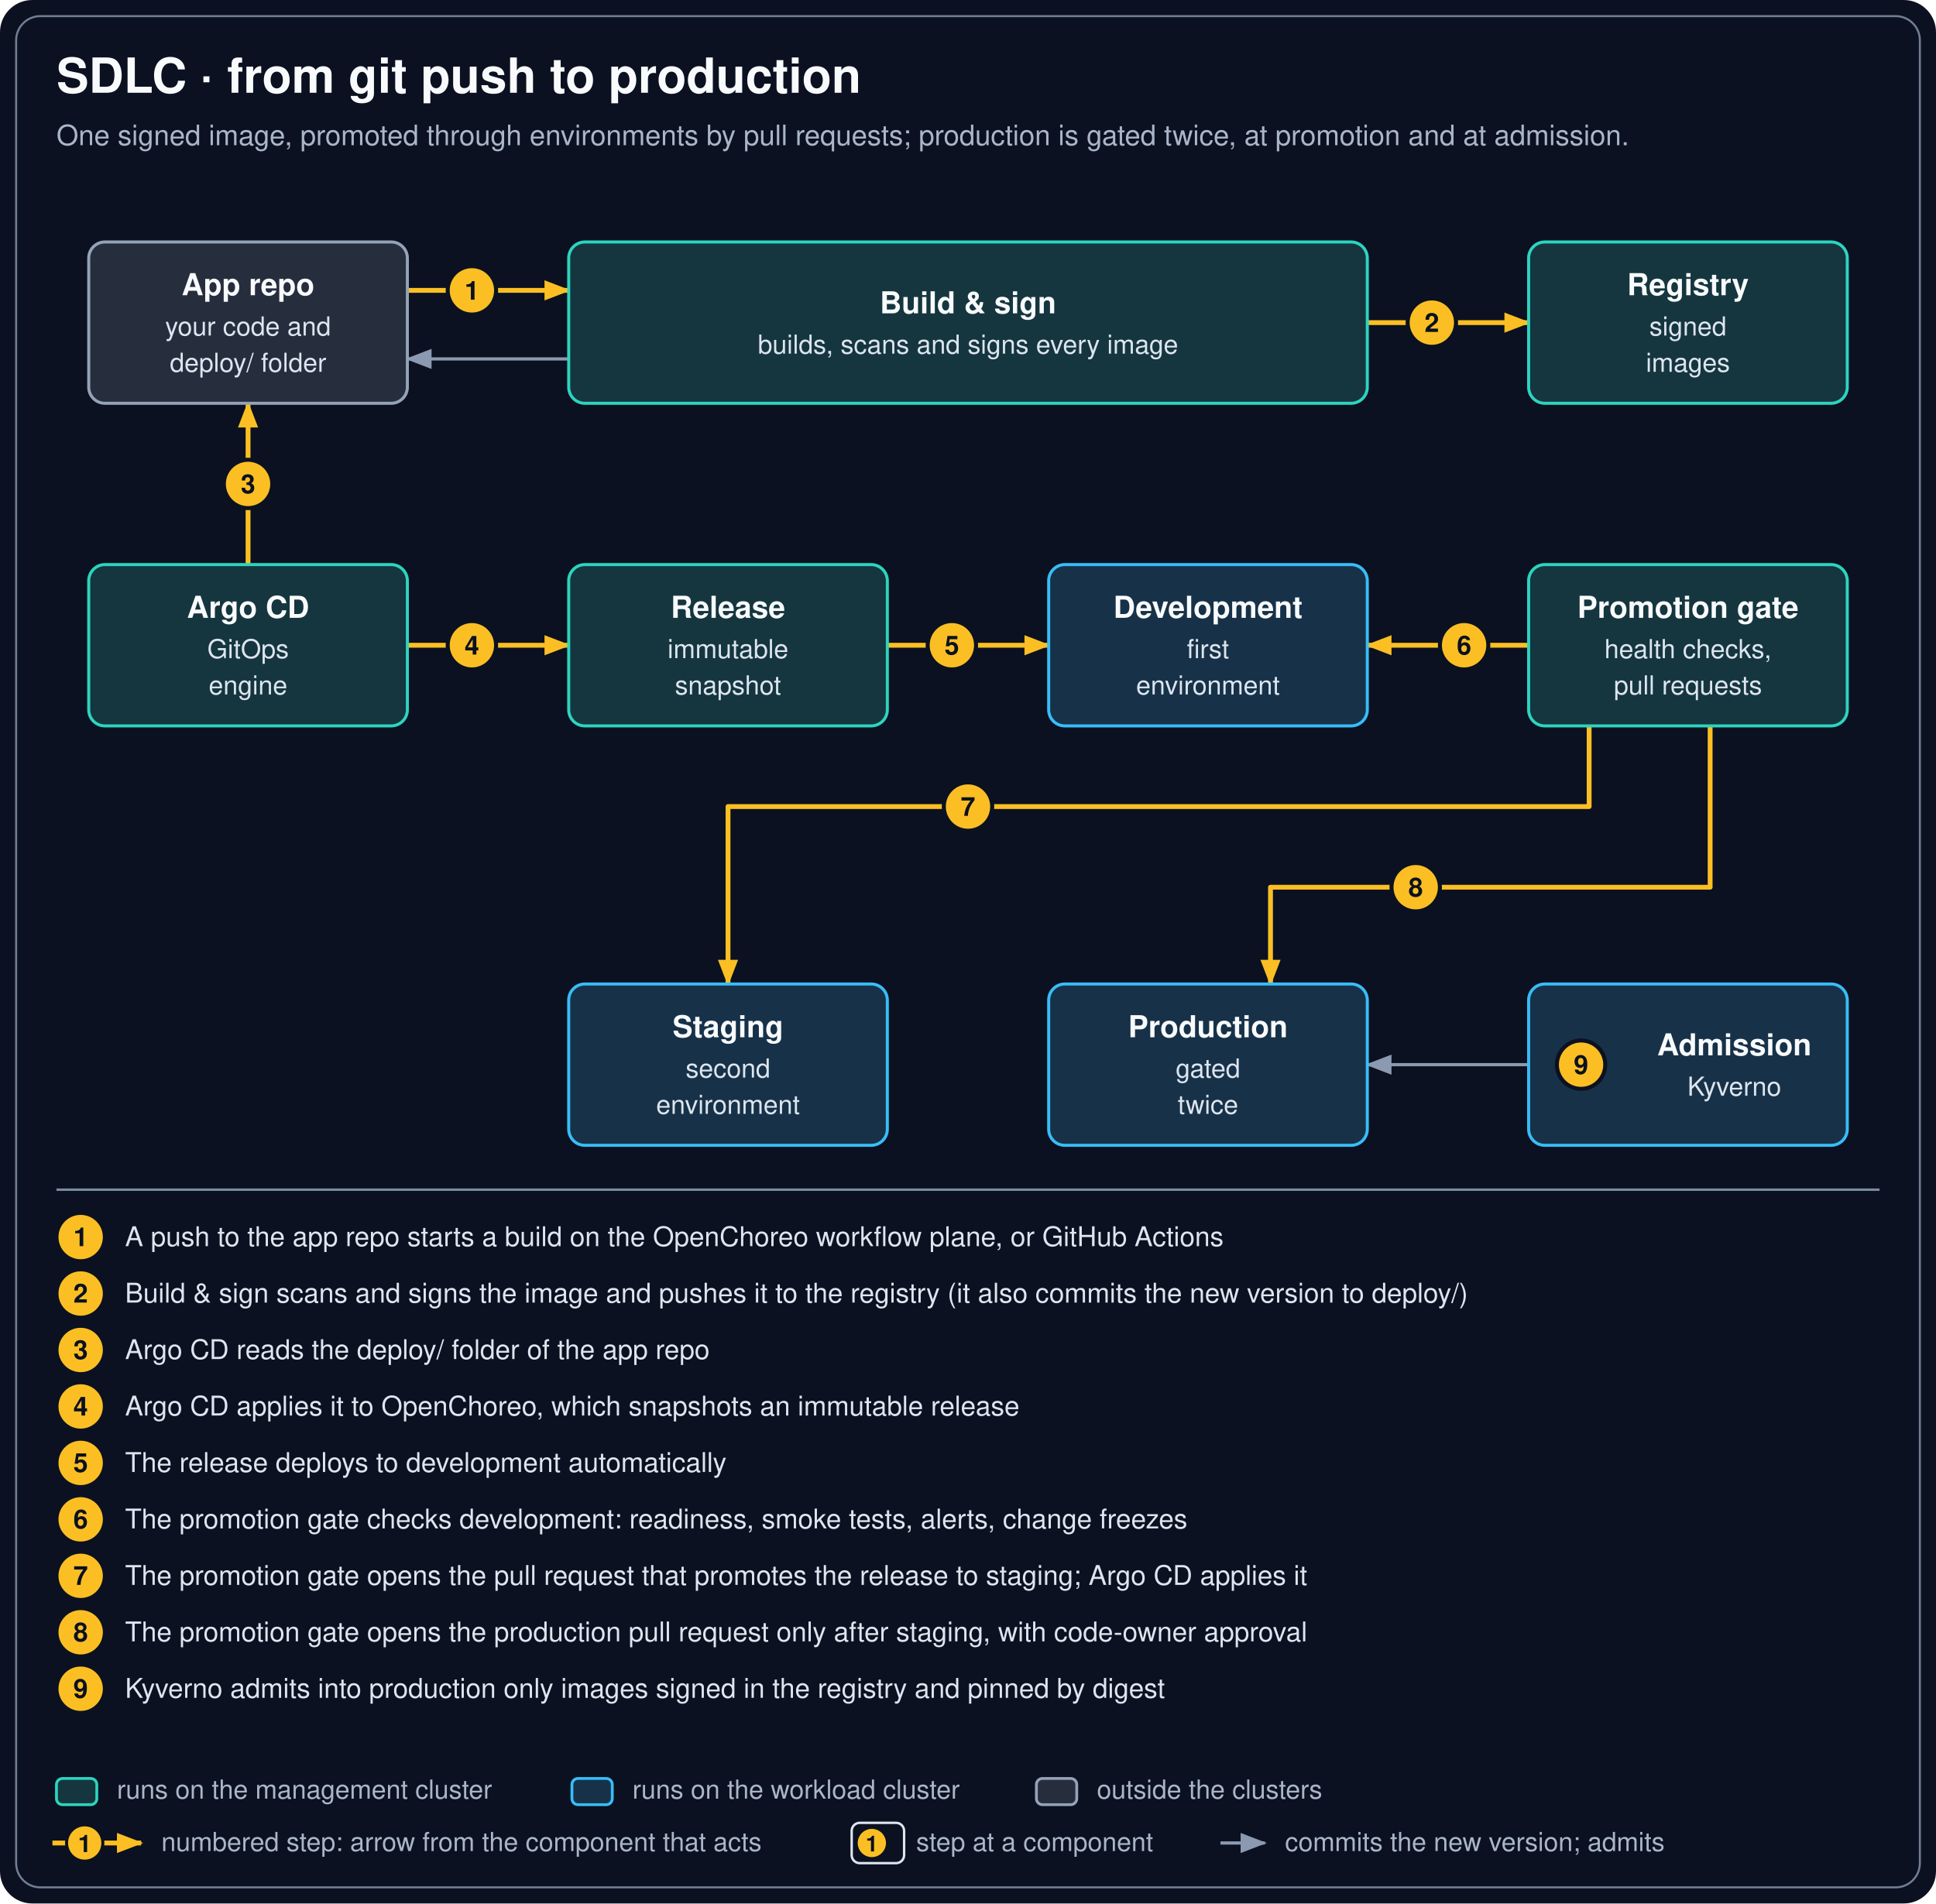
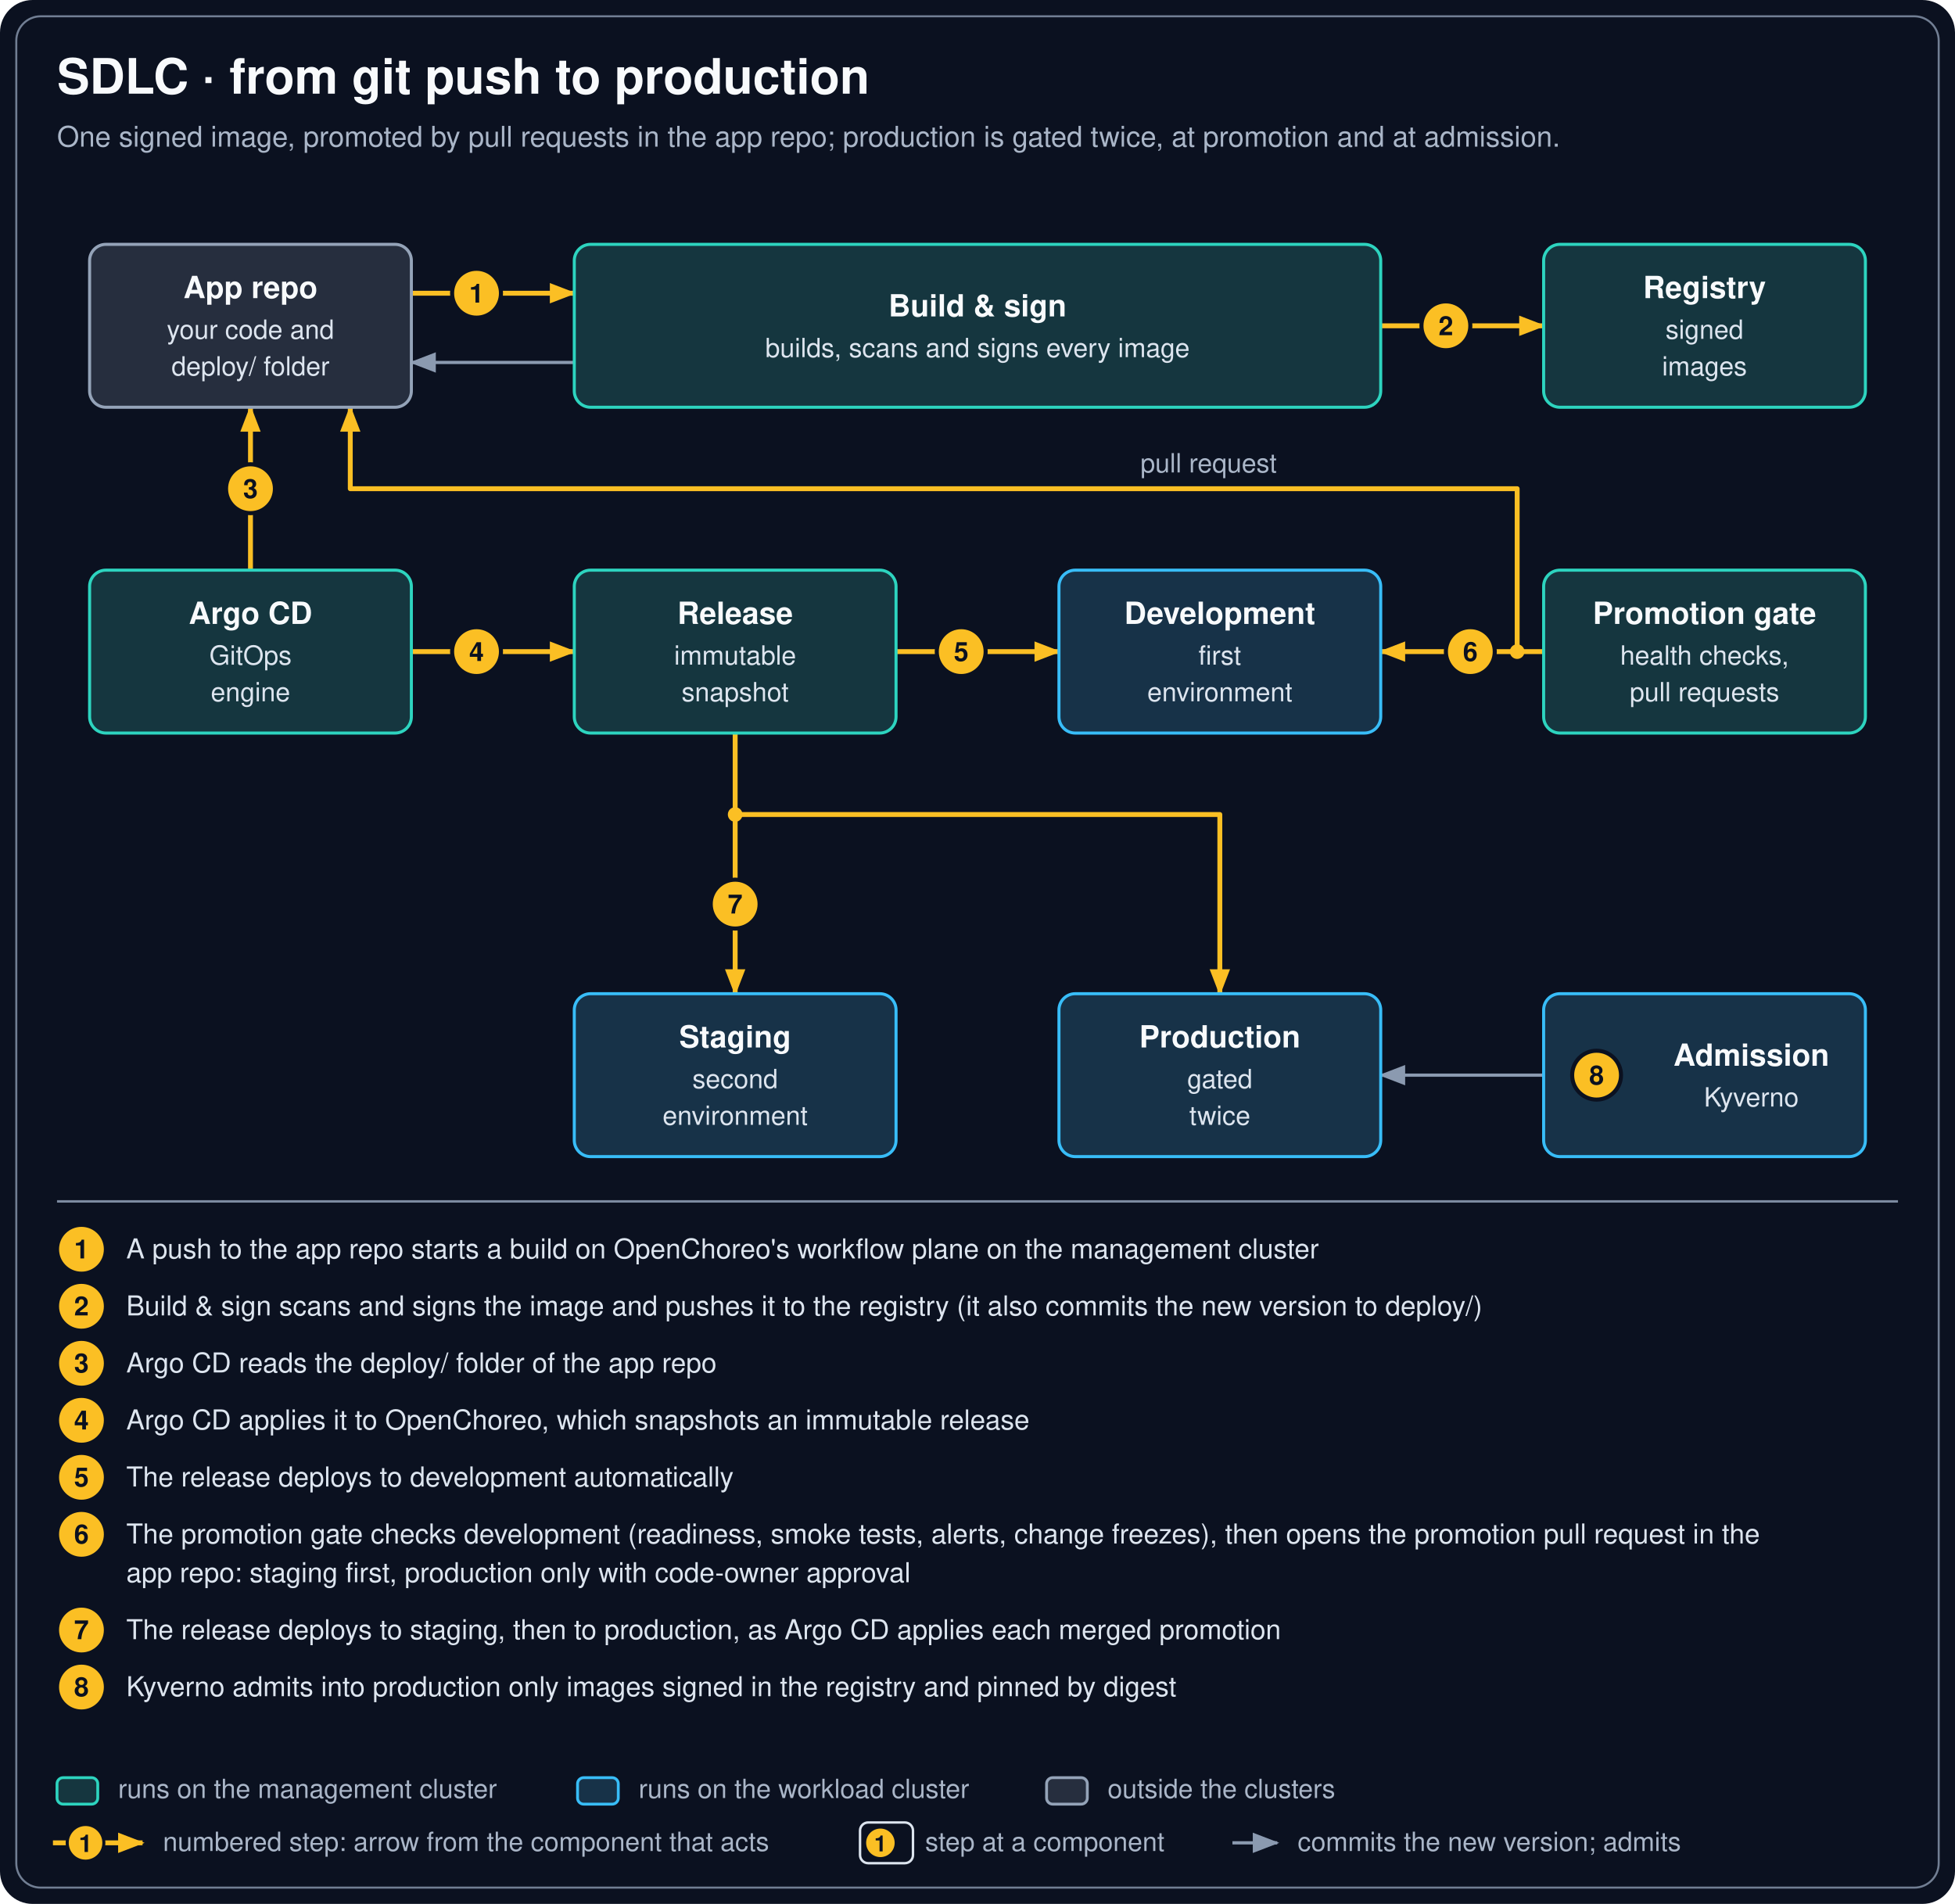
- <svg xmlns="http://www.w3.org/2000/svg" width="960" height="944" viewBox="0 0 960 944" role="img" aria-label="SDLC · from git push to production">
-   <style>.s{font-family:'Segoe UI','Helvetica Neue',Helvetica,Arial,'Liberation Sans',sans-serif}.m{font-family:'JetBrains Mono',SFMono-Regular,Menlo,Consolas,'Liberation Mono',monospace}.fx{fill:none;stroke-width:3.4;stroke-linecap:round;stroke-dasharray:4 10;opacity:0;animation:fxdash .9s linear infinite,fxseq 11.30s linear infinite both}@keyframes fxdash{to{stroke-dashoffset:-14}}@keyframes fxseq{0%{opacity:0}3%{opacity:1}23.4%{opacity:1}28.4%{opacity:0}100%{opacity:0}}@media (prefers-reduced-motion:reduce){.fx{animation:none;opacity:0}}</style>
+ <svg xmlns="http://www.w3.org/2000/svg" width="960" height="935" viewBox="0 0 960 935" role="img" aria-label="SDLC · from git push to production">
+   <style>.s{font-family:'Segoe UI','Helvetica Neue',Helvetica,Arial,'Liberation Sans',sans-serif}.m{font-family:'JetBrains Mono',SFMono-Regular,Menlo,Consolas,'Liberation Mono',monospace}.fx{fill:none;stroke-width:3.4;stroke-linecap:round;stroke-dasharray:4 10;opacity:0;animation:fxdash .9s linear infinite,fxseq 10.20s linear infinite both}@keyframes fxdash{to{stroke-dashoffset:-14}}@keyframes fxseq{0%{opacity:0}3%{opacity:1}25.9%{opacity:1}30.9%{opacity:0}100%{opacity:0}}@media (prefers-reduced-motion:reduce){.fx{animation:none;opacity:0}}</style>
  <defs>
    <marker id="ah8b9ab0" markerWidth="13" markerHeight="10" refX="12" refY="5" orient="auto" markerUnits="userSpaceOnUse">
      <path d="M0,0 L13,5 L0,10 z" fill="#8b9ab0" />
    </marker>
    <marker id="as8b9ab0" markerWidth="13" markerHeight="10" refX="1" refY="5" orient="auto" markerUnits="userSpaceOnUse">
      <path d="M13,0 L0,5 L13,10 z" fill="#8b9ab0" />
    </marker>
    <marker id="ahfbbf24" markerWidth="13" markerHeight="10" refX="12" refY="5" orient="auto" markerUnits="userSpaceOnUse">
      <path d="M0,0 L13,5 L0,10 z" fill="#fbbf24" />
    </marker>
    <marker id="asfbbf24" markerWidth="13" markerHeight="10" refX="1" refY="5" orient="auto" markerUnits="userSpaceOnUse">
      <path d="M13,0 L0,5 L13,10 z" fill="#fbbf24" />
    </marker>
  </defs>
-   <rect width="960" height="944" rx="16" fill="#0b1120" />
-   <rect x="8" y="8" width="944" height="928" rx="12" fill="none" stroke="#8b9ab0" stroke-opacity=".8" />
+   <rect width="960" height="935" rx="16" fill="#0b1120" />
+   <rect x="8" y="8" width="944" height="919" rx="12" fill="none" stroke="#8b9ab0" stroke-opacity=".8" />
  <path d="M 202.0 144.0 L 282.0 144.0" fill="none" stroke="#fbbf24" stroke-width="2.4" stroke-linejoin="round" marker-end="url(#ahfbbf24)" />
  <path d="M 282.0 178.0 L 202.0 178.0" fill="none" stroke="#8b9ab0" stroke-width="1.6" stroke-linejoin="round" marker-end="url(#ah8b9ab0)" />
  <path d="M 678.0 160.0 L 758.0 160.0" fill="none" stroke="#fbbf24" stroke-width="2.4" stroke-linejoin="round" marker-end="url(#ahfbbf24)" />
  <path d="M 123.0 280.0 L 123.0 200.0" fill="none" stroke="#fbbf24" stroke-width="2.4" stroke-linejoin="round" marker-end="url(#ahfbbf24)" />
  <path d="M 202.0 320.0 L 282.0 320.0" fill="none" stroke="#fbbf24" stroke-width="2.4" stroke-linejoin="round" marker-end="url(#ahfbbf24)" />
  <path d="M 440.0 320.0 L 520.0 320.0" fill="none" stroke="#fbbf24" stroke-width="2.4" stroke-linejoin="round" marker-end="url(#ahfbbf24)" />
  <path d="M 758.0 320.0 L 678.0 320.0" fill="none" stroke="#fbbf24" stroke-width="2.4" stroke-linejoin="round" marker-end="url(#ahfbbf24)" />
-   <path d="M 788.0 360.0 L 788.0 400.0 L 361.0 400.0 L 361.0 488.0" fill="none" stroke="#fbbf24" stroke-width="2.4" stroke-linejoin="round" marker-end="url(#ahfbbf24)" />
-   <path d="M 848.0 360.0 L 848.0 440.0 L 630.0 440.0 L 630.0 488.0" fill="none" stroke="#fbbf24" stroke-width="2.4" stroke-linejoin="round" marker-end="url(#ahfbbf24)" />
+   <path d="M 745.0 320.0 L 745.0 240.0 L 172.0 240.0 L 172.0 200.0" fill="none" stroke="#fbbf24" stroke-width="2.4" stroke-linejoin="round" marker-end="url(#ahfbbf24)" />
+   <path d="M 361.0 360.0 L 361.0 400.0" fill="none" stroke="#fbbf24" stroke-width="2.4" stroke-linejoin="round" />
+   <path d="M 361.0 400.0 L 361.0 488.0" fill="none" stroke="#fbbf24" stroke-width="2.4" stroke-linejoin="round" marker-end="url(#ahfbbf24)" />
+   <path d="M 361.0 400.0 L 599.0 400.0 L 599.0 488.0" fill="none" stroke="#fbbf24" stroke-width="2.4" stroke-linejoin="round" marker-end="url(#ahfbbf24)" />
  <path d="M 758.0 528.0 L 678.0 528.0" fill="none" stroke="#8b9ab0" stroke-width="1.6" stroke-linejoin="round" marker-end="url(#ah8b9ab0)" />
  <path class="fx" d="M 202.0 144.0 L 282.0 144.0" stroke="#fde5a7" style="animation-delay:0s,0.00s" />
  <path class="fx" d="M 678.0 160.0 L 758.0 160.0" stroke="#fde5a7" style="animation-delay:0s,1.10s" />
  <path class="fx" d="M 123.0 280.0 L 123.0 200.0" stroke="#fde5a7" style="animation-delay:0s,2.20s" />
  <path class="fx" d="M 202.0 320.0 L 282.0 320.0" stroke="#fde5a7" style="animation-delay:0s,3.30s" />
  <path class="fx" d="M 440.0 320.0 L 520.0 320.0" stroke="#fde5a7" style="animation-delay:0s,4.40s" />
  <path class="fx" d="M 758.0 320.0 L 678.0 320.0" stroke="#fde5a7" style="animation-delay:0s,5.50s" />
-   <path class="fx" d="M 788.0 360.0 L 788.0 400.0 L 361.0 400.0 L 361.0 488.0" stroke="#fde5a7" style="animation-delay:0s,6.60s" />
-   <path class="fx" d="M 848.0 360.0 L 848.0 440.0 L 630.0 440.0 L 630.0 488.0" stroke="#fde5a7" style="animation-delay:0s,7.70s" />
+   <path class="fx" d="M 745.0 320.0 L 745.0 240.0 L 172.0 240.0 L 172.0 200.0" stroke="#fde5a7" style="animation-delay:0s,5.50s" />
+   <path class="fx" d="M 361.0 360.0 L 361.0 400.0" stroke="#fde5a7" style="animation-delay:0s,6.60s" />
+   <path class="fx" d="M 361.0 400.0 L 361.0 488.0" stroke="#fde5a7" style="animation-delay:0s,6.60s" />
+   <path class="fx" d="M 361.0 400.0 L 599.0 400.0 L 599.0 488.0" stroke="#fde5a7" style="animation-delay:0s,6.60s" />
  <rect x="44" y="120" width="158" height="80" rx="8" fill="#262e3e" stroke="#94a3b8" stroke-width="1.5" />
  <text class="s" x="123.0" y="146.4" font-size="15" fill="#f8fafc" font-weight="600" text-anchor="middle">App repo</text>
  <text class="s" x="123.0" y="166.4" font-size="13" fill="#dde5ef" text-anchor="middle">your code and</text>
  <text class="s" x="123.0" y="184.4" font-size="13" fill="#dde5ef" text-anchor="middle">deploy/ folder</text>
  <rect x="282" y="120" width="396" height="80" rx="8" fill="#15363f" stroke="#2dd4bf" stroke-width="1.5" />
  <text class="s" x="480.0" y="155.4" font-size="15" fill="#f8fafc" font-weight="600" text-anchor="middle">Build &amp; sign</text>
  <text class="s" x="480.0" y="175.4" font-size="13" fill="#dde5ef" text-anchor="middle">builds, scans and signs every image</text>
  <rect x="758" y="120" width="158" height="80" rx="8" fill="#15363f" stroke="#2dd4bf" stroke-width="1.5" />
  <text class="s" x="837.0" y="146.4" font-size="15" fill="#f8fafc" font-weight="600" text-anchor="middle">Registry</text>
  <text class="s" x="837.0" y="166.4" font-size="13" fill="#dde5ef" text-anchor="middle">signed</text>
  <text class="s" x="837.0" y="184.4" font-size="13" fill="#dde5ef" text-anchor="middle">images</text>
  <rect x="44" y="280" width="158" height="80" rx="8" fill="#15363f" stroke="#2dd4bf" stroke-width="1.5" />
  <text class="s" x="123.0" y="306.4" font-size="15" fill="#f8fafc" font-weight="600" text-anchor="middle">Argo CD</text>
  <text class="s" x="123.0" y="326.4" font-size="13" fill="#dde5ef" text-anchor="middle">GitOps</text>
  <text class="s" x="123.0" y="344.4" font-size="13" fill="#dde5ef" text-anchor="middle">engine</text>
  <rect x="282" y="280" width="158" height="80" rx="8" fill="#15363f" stroke="#2dd4bf" stroke-width="1.5" />
  <text class="s" x="361.0" y="306.4" font-size="15" fill="#f8fafc" font-weight="600" text-anchor="middle">Release</text>
  <text class="s" x="361.0" y="326.4" font-size="13" fill="#dde5ef" text-anchor="middle">immutable</text>
  <text class="s" x="361.0" y="344.4" font-size="13" fill="#dde5ef" text-anchor="middle">snapshot</text>
  <rect x="520" y="280" width="158" height="80" rx="8" fill="#173248" stroke="#38bdf8" stroke-width="1.5" />
  <text class="s" x="599.0" y="306.4" font-size="15" fill="#f8fafc" font-weight="600" text-anchor="middle">Development</text>
  <text class="s" x="599.0" y="326.4" font-size="13" fill="#dde5ef" text-anchor="middle">first</text>
  <text class="s" x="599.0" y="344.4" font-size="13" fill="#dde5ef" text-anchor="middle">environment</text>
  <rect x="758" y="280" width="158" height="80" rx="8" fill="#15363f" stroke="#2dd4bf" stroke-width="1.5" />
  <text class="s" x="837.0" y="306.4" font-size="15" fill="#f8fafc" font-weight="600" text-anchor="middle">Promotion gate</text>
  <text class="s" x="837.0" y="326.4" font-size="13" fill="#dde5ef" text-anchor="middle">health checks,</text>
  <text class="s" x="837.0" y="344.4" font-size="13" fill="#dde5ef" text-anchor="middle">pull requests</text>
  <rect x="282" y="488" width="158" height="80" rx="8" fill="#173248" stroke="#38bdf8" stroke-width="1.5" />
  <text class="s" x="361.0" y="514.4" font-size="15" fill="#f8fafc" font-weight="600" text-anchor="middle">Staging</text>
  <text class="s" x="361.0" y="534.4" font-size="13" fill="#dde5ef" text-anchor="middle">second</text>
  <text class="s" x="361.0" y="552.4" font-size="13" fill="#dde5ef" text-anchor="middle">environment</text>
  <rect x="520" y="488" width="158" height="80" rx="8" fill="#173248" stroke="#38bdf8" stroke-width="1.5" />
  <text class="s" x="599.0" y="514.4" font-size="15" fill="#f8fafc" font-weight="600" text-anchor="middle">Production</text>
  <text class="s" x="599.0" y="534.4" font-size="13" fill="#dde5ef" text-anchor="middle">gated</text>
  <text class="s" x="599.0" y="552.4" font-size="13" fill="#dde5ef" text-anchor="middle">twice</text>
  <rect x="758" y="488" width="158" height="80" rx="8" fill="#173248" stroke="#38bdf8" stroke-width="1.5" />
  <text class="s" x="860.0" y="523.4" font-size="15" fill="#f8fafc" font-weight="600" text-anchor="middle">Admission</text>
  <text class="s" x="860.0" y="543.4" font-size="13" fill="#dde5ef" text-anchor="middle">Kyverno</text>
  <text class="s" x="28.0" y="46.0" font-size="24" fill="#f8fafc" font-weight="700">SDLC · from git push to production</text>
-   <text class="s" x="28.0" y="72.0" font-size="14" fill="#aab6c8">One signed image, promoted through environments by pull requests; production is gated twice, at promotion and at admission.</text>
+   <text class="s" x="28.0" y="72.0" font-size="14" fill="#aab6c8">One signed image, promoted by pull requests in the app repo; production is gated twice, at promotion and at admission.</text>
  <circle cx="784.0" cy="528.0" r="12" fill="#fbbf24" stroke="#0b1120" stroke-width="2" />
-   <text class="s" x="784.0" y="532.6" font-size="13" font-weight="700" fill="#0b1120" text-anchor="middle">9</text>
+   <text class="s" x="784.0" y="532.6" font-size="13" font-weight="700" fill="#0b1120" text-anchor="middle">8</text>
  <circle cx="234.0" cy="144.0" r="12" fill="#fbbf24" stroke="#0b1120" stroke-width="2" />
  <text class="s" x="234.0" y="148.6" font-size="13" font-weight="700" fill="#0b1120" text-anchor="middle">1</text>
  <circle cx="710.0" cy="160.0" r="12" fill="#fbbf24" stroke="#0b1120" stroke-width="2" />
  <text class="s" x="710.0" y="164.6" font-size="13" font-weight="700" fill="#0b1120" text-anchor="middle">2</text>
  <circle cx="123.0" cy="240.0" r="12" fill="#fbbf24" stroke="#0b1120" stroke-width="2" />
  <text class="s" x="123.0" y="244.6" font-size="13" font-weight="700" fill="#0b1120" text-anchor="middle">3</text>
  <circle cx="234.0" cy="320.0" r="12" fill="#fbbf24" stroke="#0b1120" stroke-width="2" />
  <text class="s" x="234.0" y="324.6" font-size="13" font-weight="700" fill="#0b1120" text-anchor="middle">4</text>
  <circle cx="472.0" cy="320.0" r="12" fill="#fbbf24" stroke="#0b1120" stroke-width="2" />
  <text class="s" x="472.0" y="324.6" font-size="13" font-weight="700" fill="#0b1120" text-anchor="middle">5</text>
-   <circle cx="726.0" cy="320.0" r="12" fill="#fbbf24" stroke="#0b1120" stroke-width="2" />
-   <text class="s" x="726.0" y="324.6" font-size="13" font-weight="700" fill="#0b1120" text-anchor="middle">6</text>
-   <circle cx="480.0" cy="400.0" r="12" fill="#fbbf24" stroke="#0b1120" stroke-width="2" />
-   <text class="s" x="480.0" y="404.6" font-size="13" font-weight="700" fill="#0b1120" text-anchor="middle">7</text>
-   <circle cx="702.0" cy="440.0" r="12" fill="#fbbf24" stroke="#0b1120" stroke-width="2" />
-   <text class="s" x="702.0" y="444.6" font-size="13" font-weight="700" fill="#0b1120" text-anchor="middle">8</text>
+   <circle cx="722.0" cy="320.0" r="12" fill="#fbbf24" stroke="#0b1120" stroke-width="2" />
+   <text class="s" x="722.0" y="324.6" font-size="13" font-weight="700" fill="#0b1120" text-anchor="middle">6</text>
+   <rect x="556.0" y="218.0" width="79.2" height="20.0" rx="3" fill="#0b1120" />
+   <text class="s" x="560.0" y="232.0" font-size="13" fill="#aab6c8">pull request</text>
+   <circle cx="745.0" cy="320.0" r="3.6" fill="#fbbf24" />
+   <circle cx="361.0" cy="444.0" r="12" fill="#fbbf24" stroke="#0b1120" stroke-width="2" />
+   <text class="s" x="361.0" y="448.6" font-size="13" font-weight="700" fill="#0b1120" text-anchor="middle">7</text>
+   <circle cx="361.0" cy="400.0" r="3.6" fill="#fbbf24" />
  <line x1="28" y1="590" x2="932" y2="590" stroke="#7c8aa0" stroke-width="1.2" />
  <circle cx="40" cy="613.5" r="11" fill="#fbbf24" />
  <text class="s" x="40" y="618" font-size="13" font-weight="700" fill="#0b1120" text-anchor="middle">1</text>
-   <text class="s" x="62.0" y="618.0" font-size="13.5" fill="#dde5ef">A push to the app repo starts a build on the OpenChoreo workflow plane, or GitHub Actions</text>
+   <text class="s" x="62.0" y="618.0" font-size="13.5" fill="#dde5ef">A push to the app repo starts a build on OpenChoreo's workflow plane on the management cluster</text>
  <circle cx="40" cy="641.5" r="11" fill="#fbbf24" />
  <text class="s" x="40" y="646" font-size="13" font-weight="700" fill="#0b1120" text-anchor="middle">2</text>
  <text class="s" x="62.0" y="646.0" font-size="13.5" fill="#dde5ef">Build &amp; sign scans and signs the image and pushes it to the registry (it also commits the new version to deploy/)</text>
  <circle cx="40" cy="669.5" r="11" fill="#fbbf24" />
  <text class="s" x="40" y="674" font-size="13" font-weight="700" fill="#0b1120" text-anchor="middle">3</text>
  <text class="s" x="62.0" y="674.0" font-size="13.5" fill="#dde5ef">Argo CD reads the deploy/ folder of the app repo</text>
  <circle cx="40" cy="697.5" r="11" fill="#fbbf24" />
  <text class="s" x="40" y="702" font-size="13" font-weight="700" fill="#0b1120" text-anchor="middle">4</text>
  <text class="s" x="62.0" y="702.0" font-size="13.5" fill="#dde5ef">Argo CD applies it to OpenChoreo, which snapshots an immutable release</text>
  <circle cx="40" cy="725.5" r="11" fill="#fbbf24" />
  <text class="s" x="40" y="730" font-size="13" font-weight="700" fill="#0b1120" text-anchor="middle">5</text>
  <text class="s" x="62.0" y="730.0" font-size="13.5" fill="#dde5ef">The release deploys to development automatically</text>
  <circle cx="40" cy="753.5" r="11" fill="#fbbf24" />
  <text class="s" x="40" y="758" font-size="13" font-weight="700" fill="#0b1120" text-anchor="middle">6</text>
-   <text class="s" x="62.0" y="758.0" font-size="13.5" fill="#dde5ef">The promotion gate checks development: readiness, smoke tests, alerts, change freezes</text>
-   <circle cx="40" cy="781.5" r="11" fill="#fbbf24" />
-   <text class="s" x="40" y="786" font-size="13" font-weight="700" fill="#0b1120" text-anchor="middle">7</text>
-   <text class="s" x="62.0" y="786.0" font-size="13.5" fill="#dde5ef">The promotion gate opens the pull request that promotes the release to staging; Argo CD applies it</text>
-   <circle cx="40" cy="809.5" r="11" fill="#fbbf24" />
-   <text class="s" x="40" y="814" font-size="13" font-weight="700" fill="#0b1120" text-anchor="middle">8</text>
-   <text class="s" x="62.0" y="814.0" font-size="13.5" fill="#dde5ef">The promotion gate opens the production pull request only after staging, with code-owner approval</text>
-   <circle cx="40" cy="837.5" r="11" fill="#fbbf24" />
-   <text class="s" x="40" y="842" font-size="13" font-weight="700" fill="#0b1120" text-anchor="middle">9</text>
-   <text class="s" x="62.0" y="842.0" font-size="13.5" fill="#dde5ef">Kyverno admits into production only images signed in the registry and pinned by digest</text>
-   <rect x="28" y="882" width="20" height="13" rx="3" fill="#15363f" stroke="#2dd4bf" stroke-width="1.4" />
-   <text class="s" x="58.0" y="892.0" font-size="13" fill="#aab6c8">runs on the management cluster</text>
-   <rect x="283.605" y="882" width="20" height="13" rx="3" fill="#173248" stroke="#38bdf8" stroke-width="1.4" />
-   <text class="s" x="313.6" y="892.0" font-size="13" fill="#aab6c8">runs on the workload cluster</text>
-   <rect x="513.924" y="882" width="20" height="13" rx="3" fill="#262e3e" stroke="#94a3b8" stroke-width="1.4" />
-   <text class="s" x="543.9" y="892.0" font-size="13" fill="#aab6c8">outside the clusters</text>
-   <path d="M 26 914 L 70 914" stroke="#fbbf24" stroke-width="2.4" marker-end="url(#ahfbbf24)" />
-   <circle cx="42" cy="914" r="9" fill="#fbbf24" stroke="#0b1120" stroke-width="1.5" />
-   <text class="s" x="42" y="918.5" font-size="12" font-weight="700" fill="#0b1120" text-anchor="middle">1</text>
-   <text class="s" x="80.0" y="918.0" font-size="13" fill="#aab6c8">numbered step: arrow from the component that acts</text>
-   <rect x="422.32" y="904" width="26" height="20" rx="4" fill="none" stroke="#dde5ef" stroke-width="1.2" />
-   <circle cx="432.32" cy="914" r="7" fill="#fbbf24" />
-   <text class="s" x="432.32" y="918.2" font-size="11" font-weight="700" fill="#0b1120" text-anchor="middle">1</text>
-   <text class="s" x="454.3" y="918.0" font-size="13" fill="#aab6c8">step at a component</text>
-   <path d="M 605.18 914 L 627.18 914" stroke="#8b9ab0" stroke-width="1.6" marker-end="url(#ah8b9ab0)" />
-   <text class="s" x="637.2" y="918.0" font-size="13" fill="#aab6c8">commits the new version; admits</text>
+   <text class="s" x="62.0" y="758.0" font-size="13.5" fill="#dde5ef">The promotion gate checks development (readiness, smoke tests, alerts, change freezes), then opens the promotion pull request in the</text>
+   <text class="s" x="62.0" y="777.0" font-size="13.5" fill="#dde5ef">app repo: staging first, production only with code-owner approval</text>
+   <circle cx="40" cy="800.5" r="11" fill="#fbbf24" />
+   <text class="s" x="40" y="805" font-size="13" font-weight="700" fill="#0b1120" text-anchor="middle">7</text>
+   <text class="s" x="62.0" y="805.0" font-size="13.5" fill="#dde5ef">The release deploys to staging, then to production, as Argo CD applies each merged promotion</text>
+   <circle cx="40" cy="828.5" r="11" fill="#fbbf24" />
+   <text class="s" x="40" y="833" font-size="13" font-weight="700" fill="#0b1120" text-anchor="middle">8</text>
+   <text class="s" x="62.0" y="833.0" font-size="13.5" fill="#dde5ef">Kyverno admits into production only images signed in the registry and pinned by digest</text>
+   <rect x="28" y="873" width="20" height="13" rx="3" fill="#15363f" stroke="#2dd4bf" stroke-width="1.4" />
+   <text class="s" x="58.0" y="883.0" font-size="13" fill="#aab6c8">runs on the management cluster</text>
+   <rect x="283.605" y="873" width="20" height="13" rx="3" fill="#173248" stroke="#38bdf8" stroke-width="1.4" />
+   <text class="s" x="313.6" y="883.0" font-size="13" fill="#aab6c8">runs on the workload cluster</text>
+   <rect x="513.924" y="873" width="20" height="13" rx="3" fill="#262e3e" stroke="#94a3b8" stroke-width="1.4" />
+   <text class="s" x="543.9" y="883.0" font-size="13" fill="#aab6c8">outside the clusters</text>
+   <path d="M 26 905 L 70 905" stroke="#fbbf24" stroke-width="2.4" marker-end="url(#ahfbbf24)" />
+   <circle cx="42" cy="905" r="9" fill="#fbbf24" stroke="#0b1120" stroke-width="1.5" />
+   <text class="s" x="42" y="909.5" font-size="12" font-weight="700" fill="#0b1120" text-anchor="middle">1</text>
+   <text class="s" x="80.0" y="909.0" font-size="13" fill="#aab6c8">numbered step: arrow from the component that acts</text>
+   <rect x="422.32" y="895" width="26" height="20" rx="4" fill="none" stroke="#dde5ef" stroke-width="1.2" />
+   <circle cx="432.32" cy="905" r="7" fill="#fbbf24" />
+   <text class="s" x="432.32" y="909.2" font-size="11" font-weight="700" fill="#0b1120" text-anchor="middle">1</text>
+   <text class="s" x="454.3" y="909.0" font-size="13" fill="#aab6c8">step at a component</text>
+   <path d="M 605.18 905 L 627.18 905" stroke="#8b9ab0" stroke-width="1.6" marker-end="url(#ah8b9ab0)" />
+   <text class="s" x="637.2" y="909.0" font-size="13" fill="#aab6c8">commits the new version; admits</text>
</svg>
